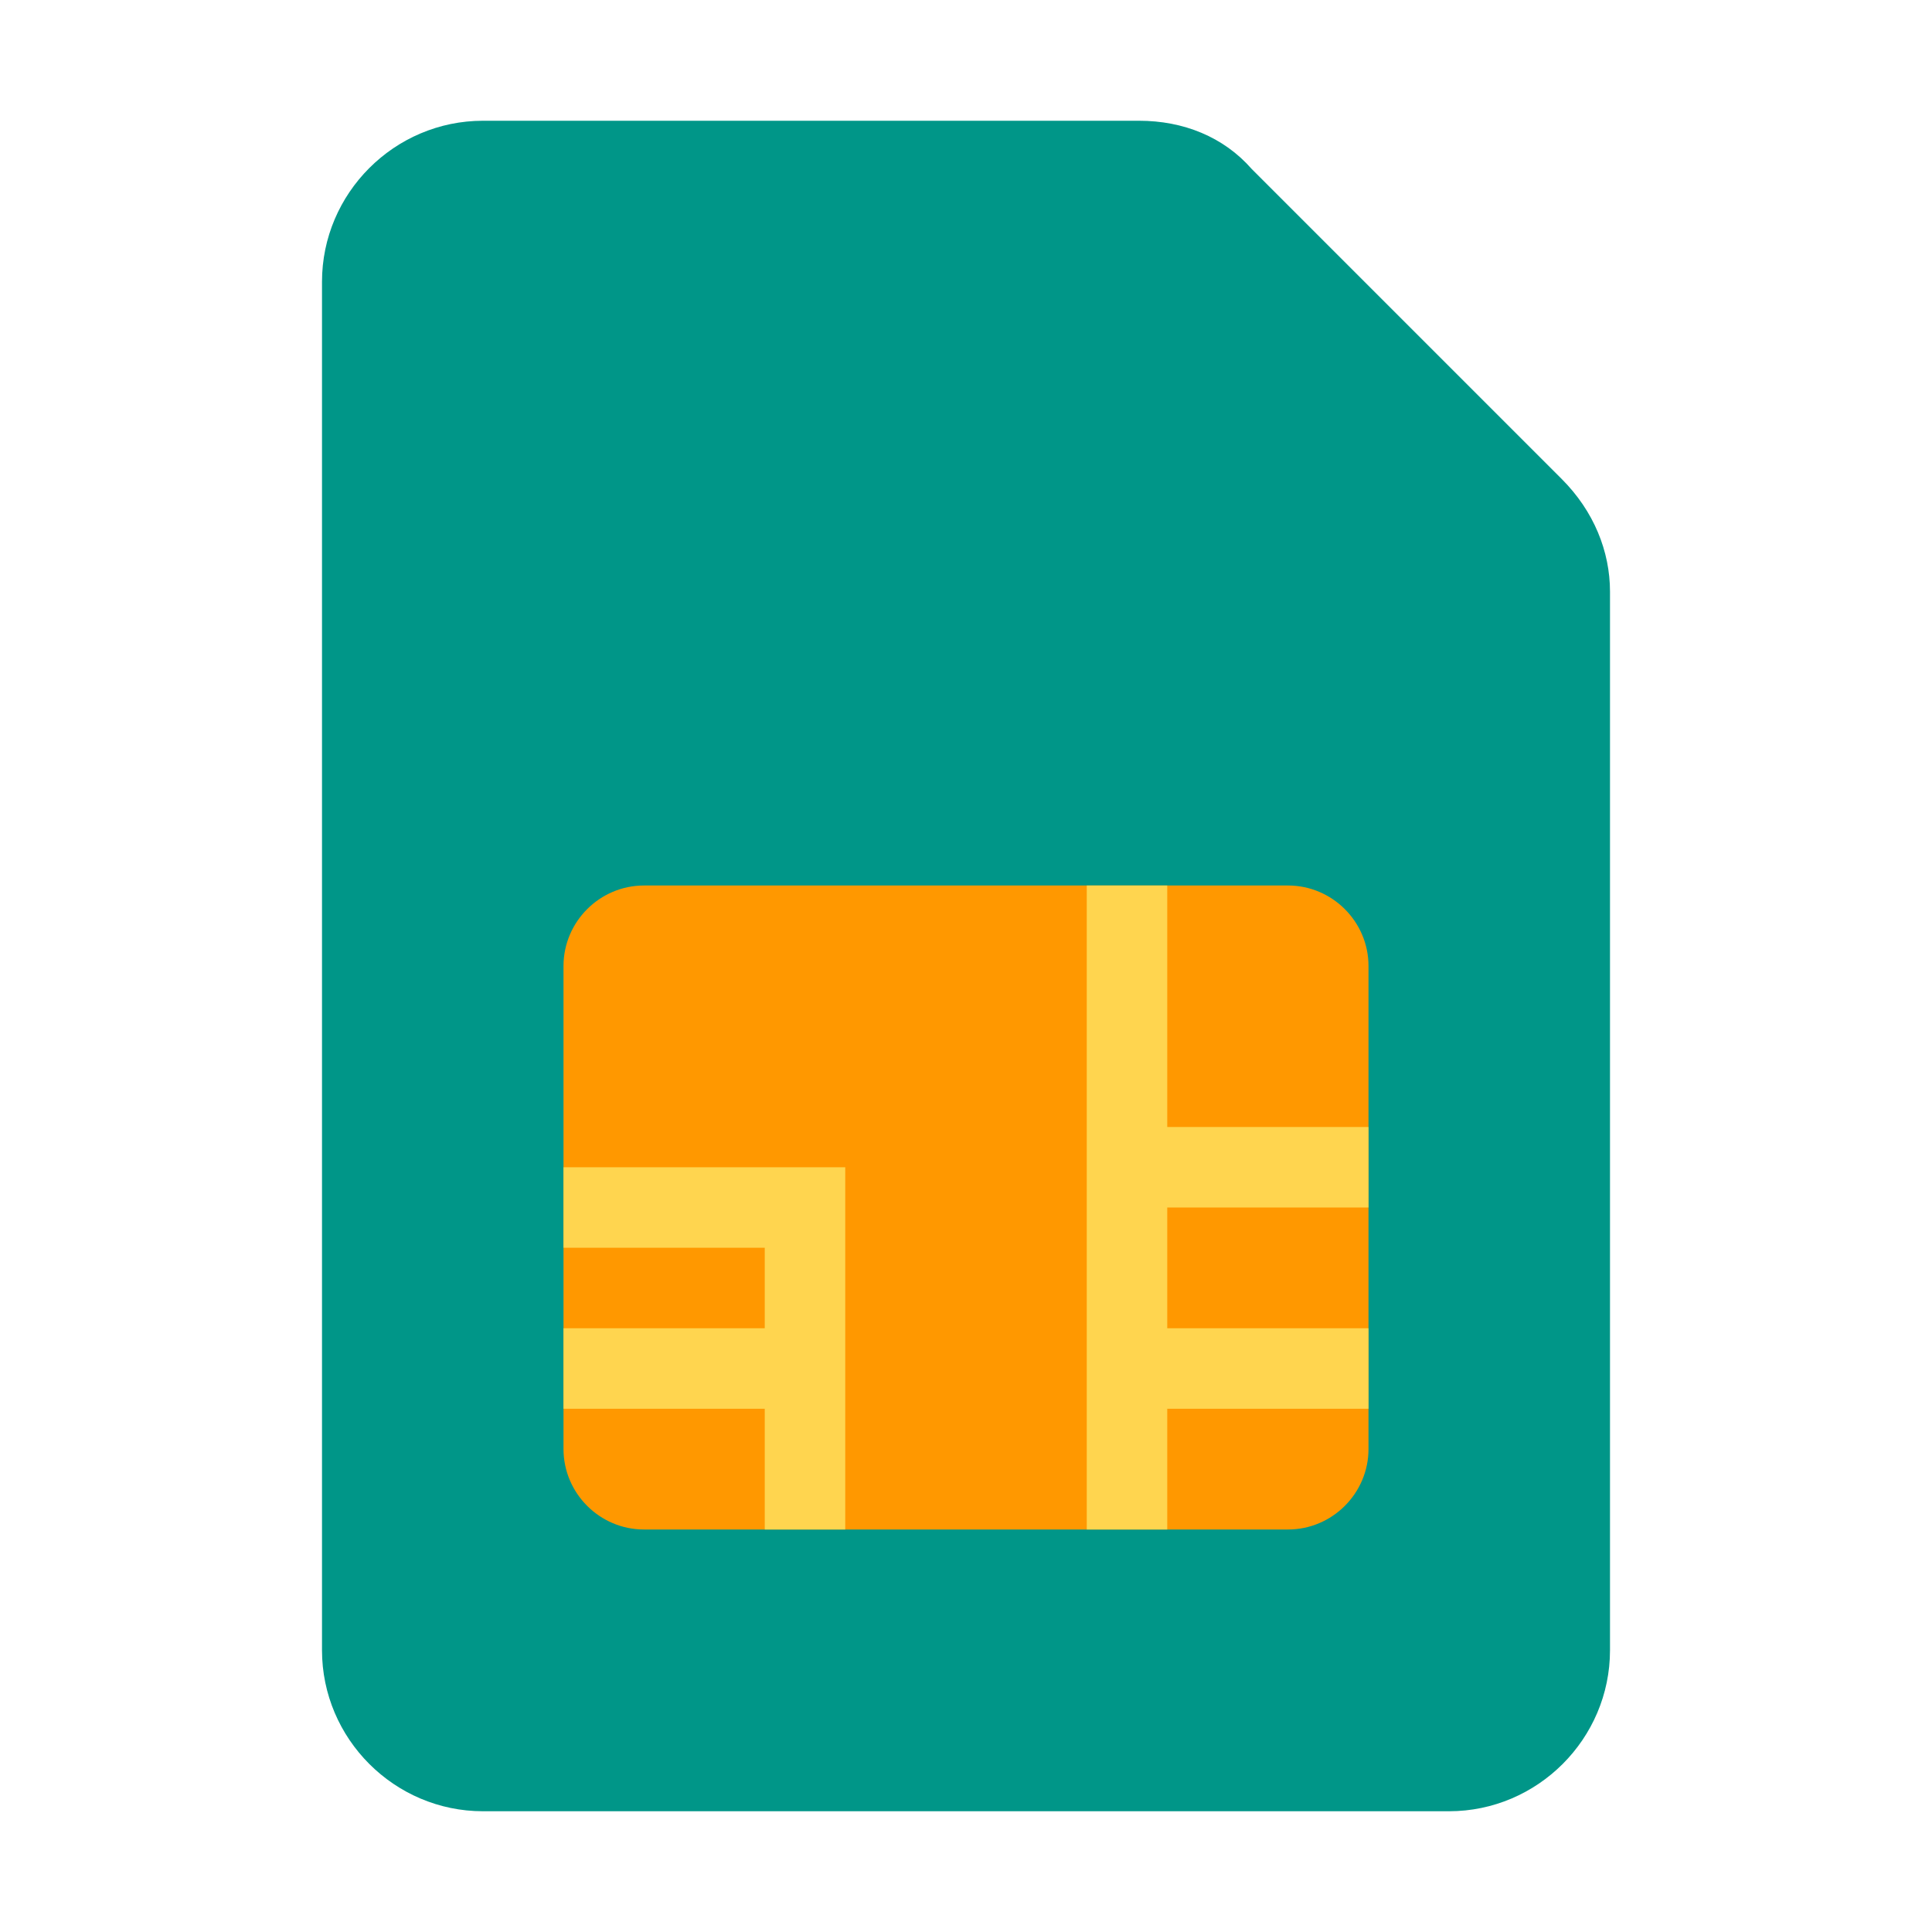
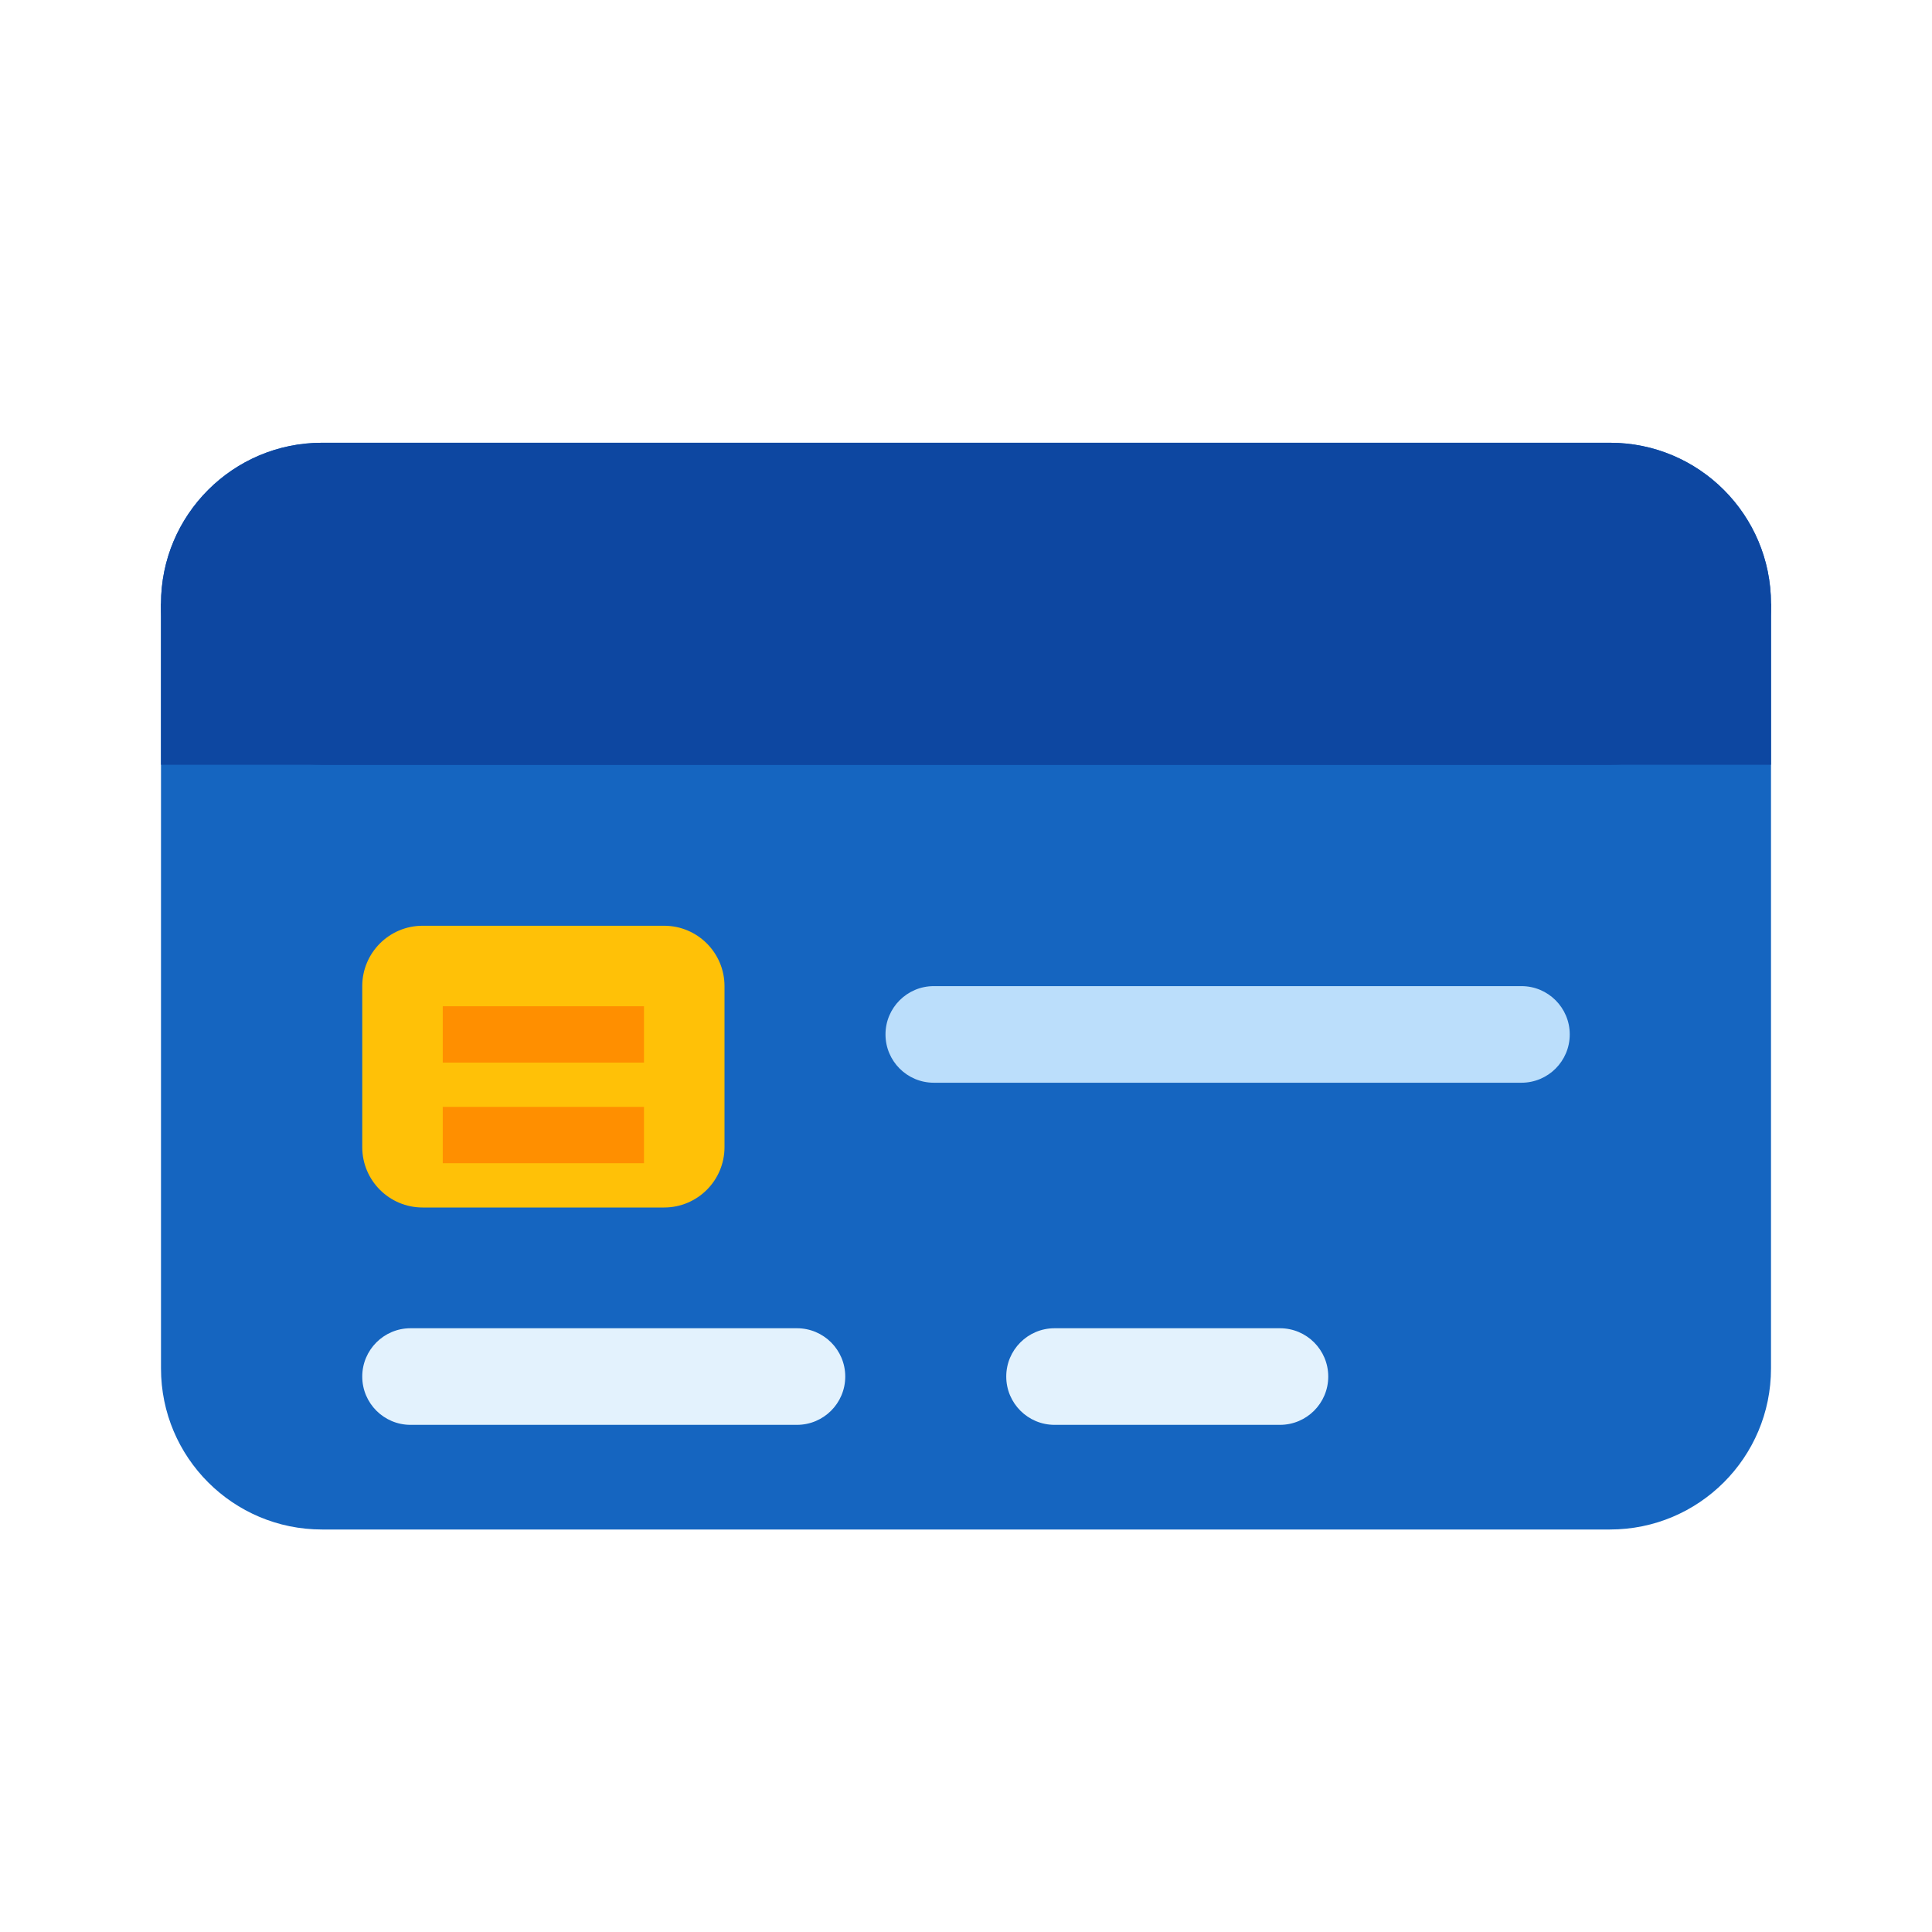
- <svg xmlns="http://www.w3.org/2000/svg" version="1" viewBox="0 0 48 48" enable-background="new 0 0 48 48">
-   <path fill="#009688" d="M36,45H12c-2.2,0-4-1.8-4-4V7c0-2.2,1.8-4,4-4h16.3c1.1,0,2.1,0.4,2.8,1.2l7.7,7.7c0.8,0.8,1.2,1.8,1.2,2.8 V41C40,43.2,38.2,45,36,45z" />
-   <path fill="#FF9800" d="M32,38H16c-1.1,0-2-0.9-2-2V24c0-1.1,0.9-2,2-2h16c1.1,0,2,0.9,2,2v12C34,37.1,33.1,38,32,38z" />
-   <path fill="#FFD54F" d="M29,30v3h5v2h-5v3h-2V22h2v6h5v2H29z M14,29v2h5v2h-5v2h5v3h2v-9H14z" />
+ <svg xmlns="http://www.w3.org/2000/svg" width="48" height="48" viewBox="0 0 48 48">
+   <rect x="4" y="11" width="40" height="27" rx="4" fill="#1565C0" />
+   <rect x="4" y="11" width="40" height="8" rx="4" fill="#0D47A1" />
+   <rect x="4" y="15" width="40" height="4" fill="#0D47A1" />
+   <rect x="9" y="23" width="9" height="7" rx="1.5" fill="#FFC107" />
+   <rect x="11" y="25" width="5" height="1.4" fill="#FF8F00" />
+   <rect x="11" y="27.5" width="5" height="1.4" fill="#FF8F00" />
+   <rect x="22" y="24.5" width="17" height="2.4" rx="1.2" fill="#BBDEFB" />
+   <rect x="9" y="33" width="12" height="2.4" rx="1.2" fill="#E3F2FD" />
+   <rect x="25" y="33" width="8" height="2.4" rx="1.2" fill="#E3F2FD" />
</svg>
